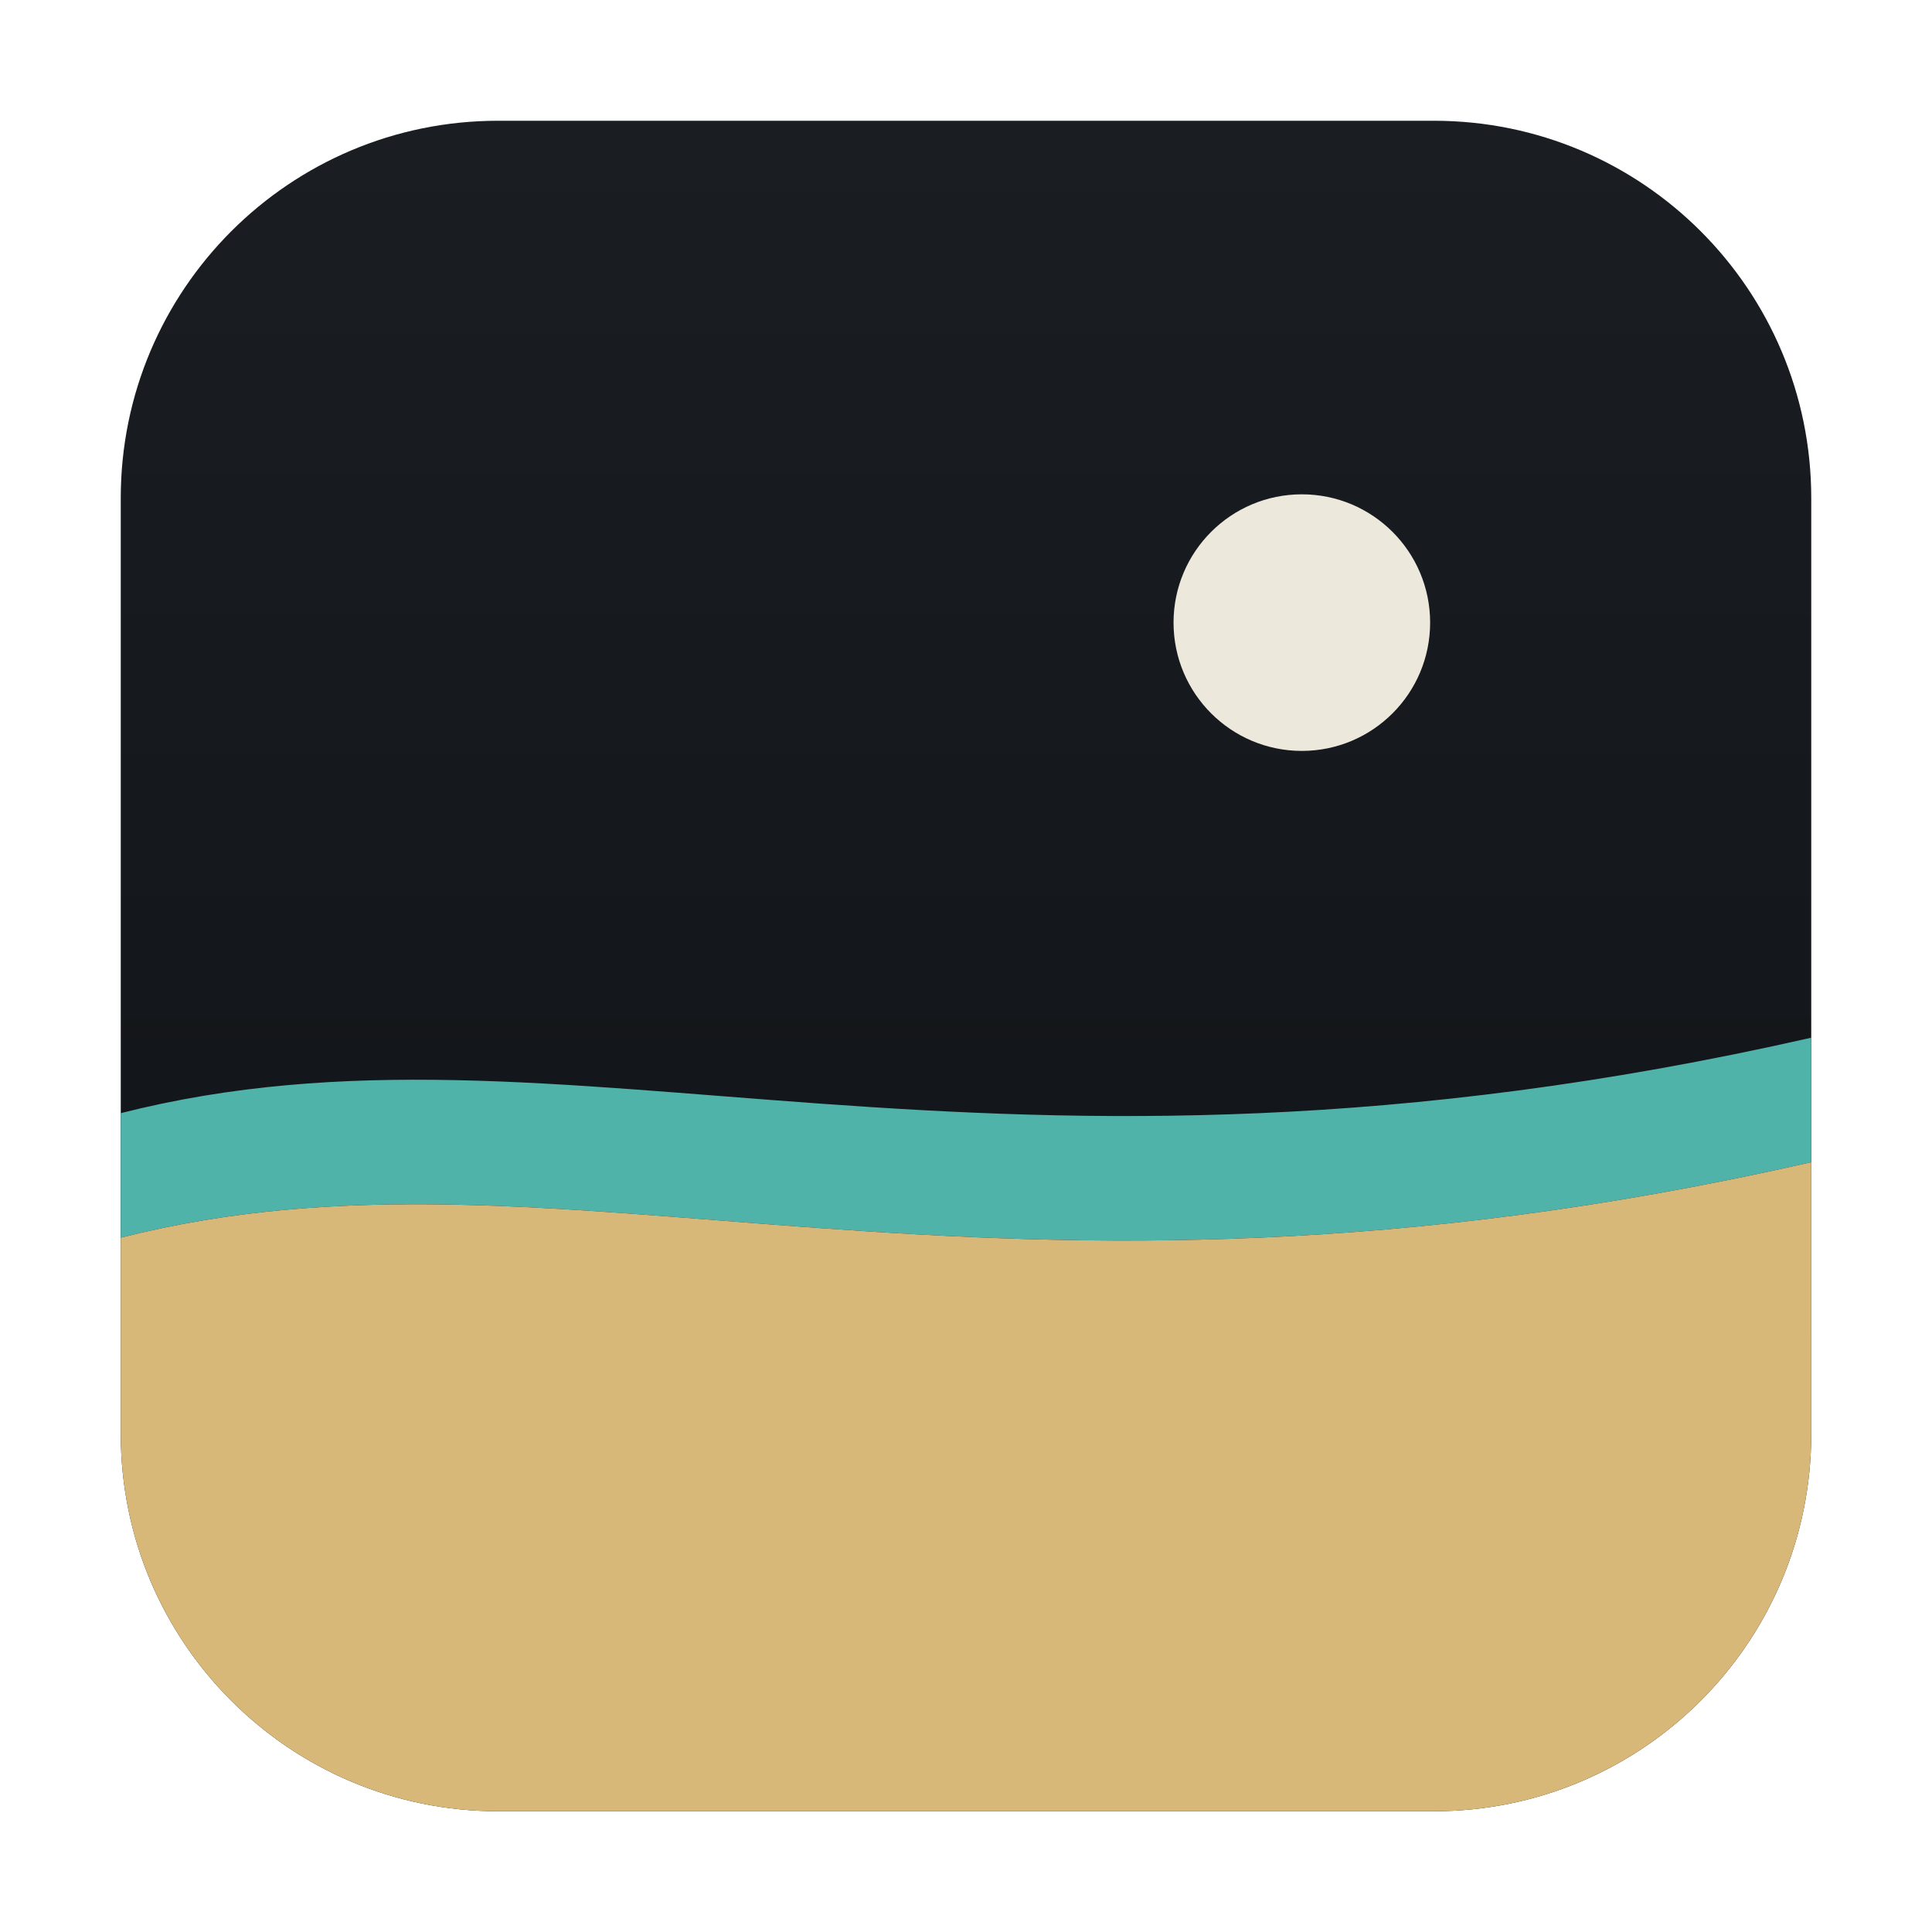
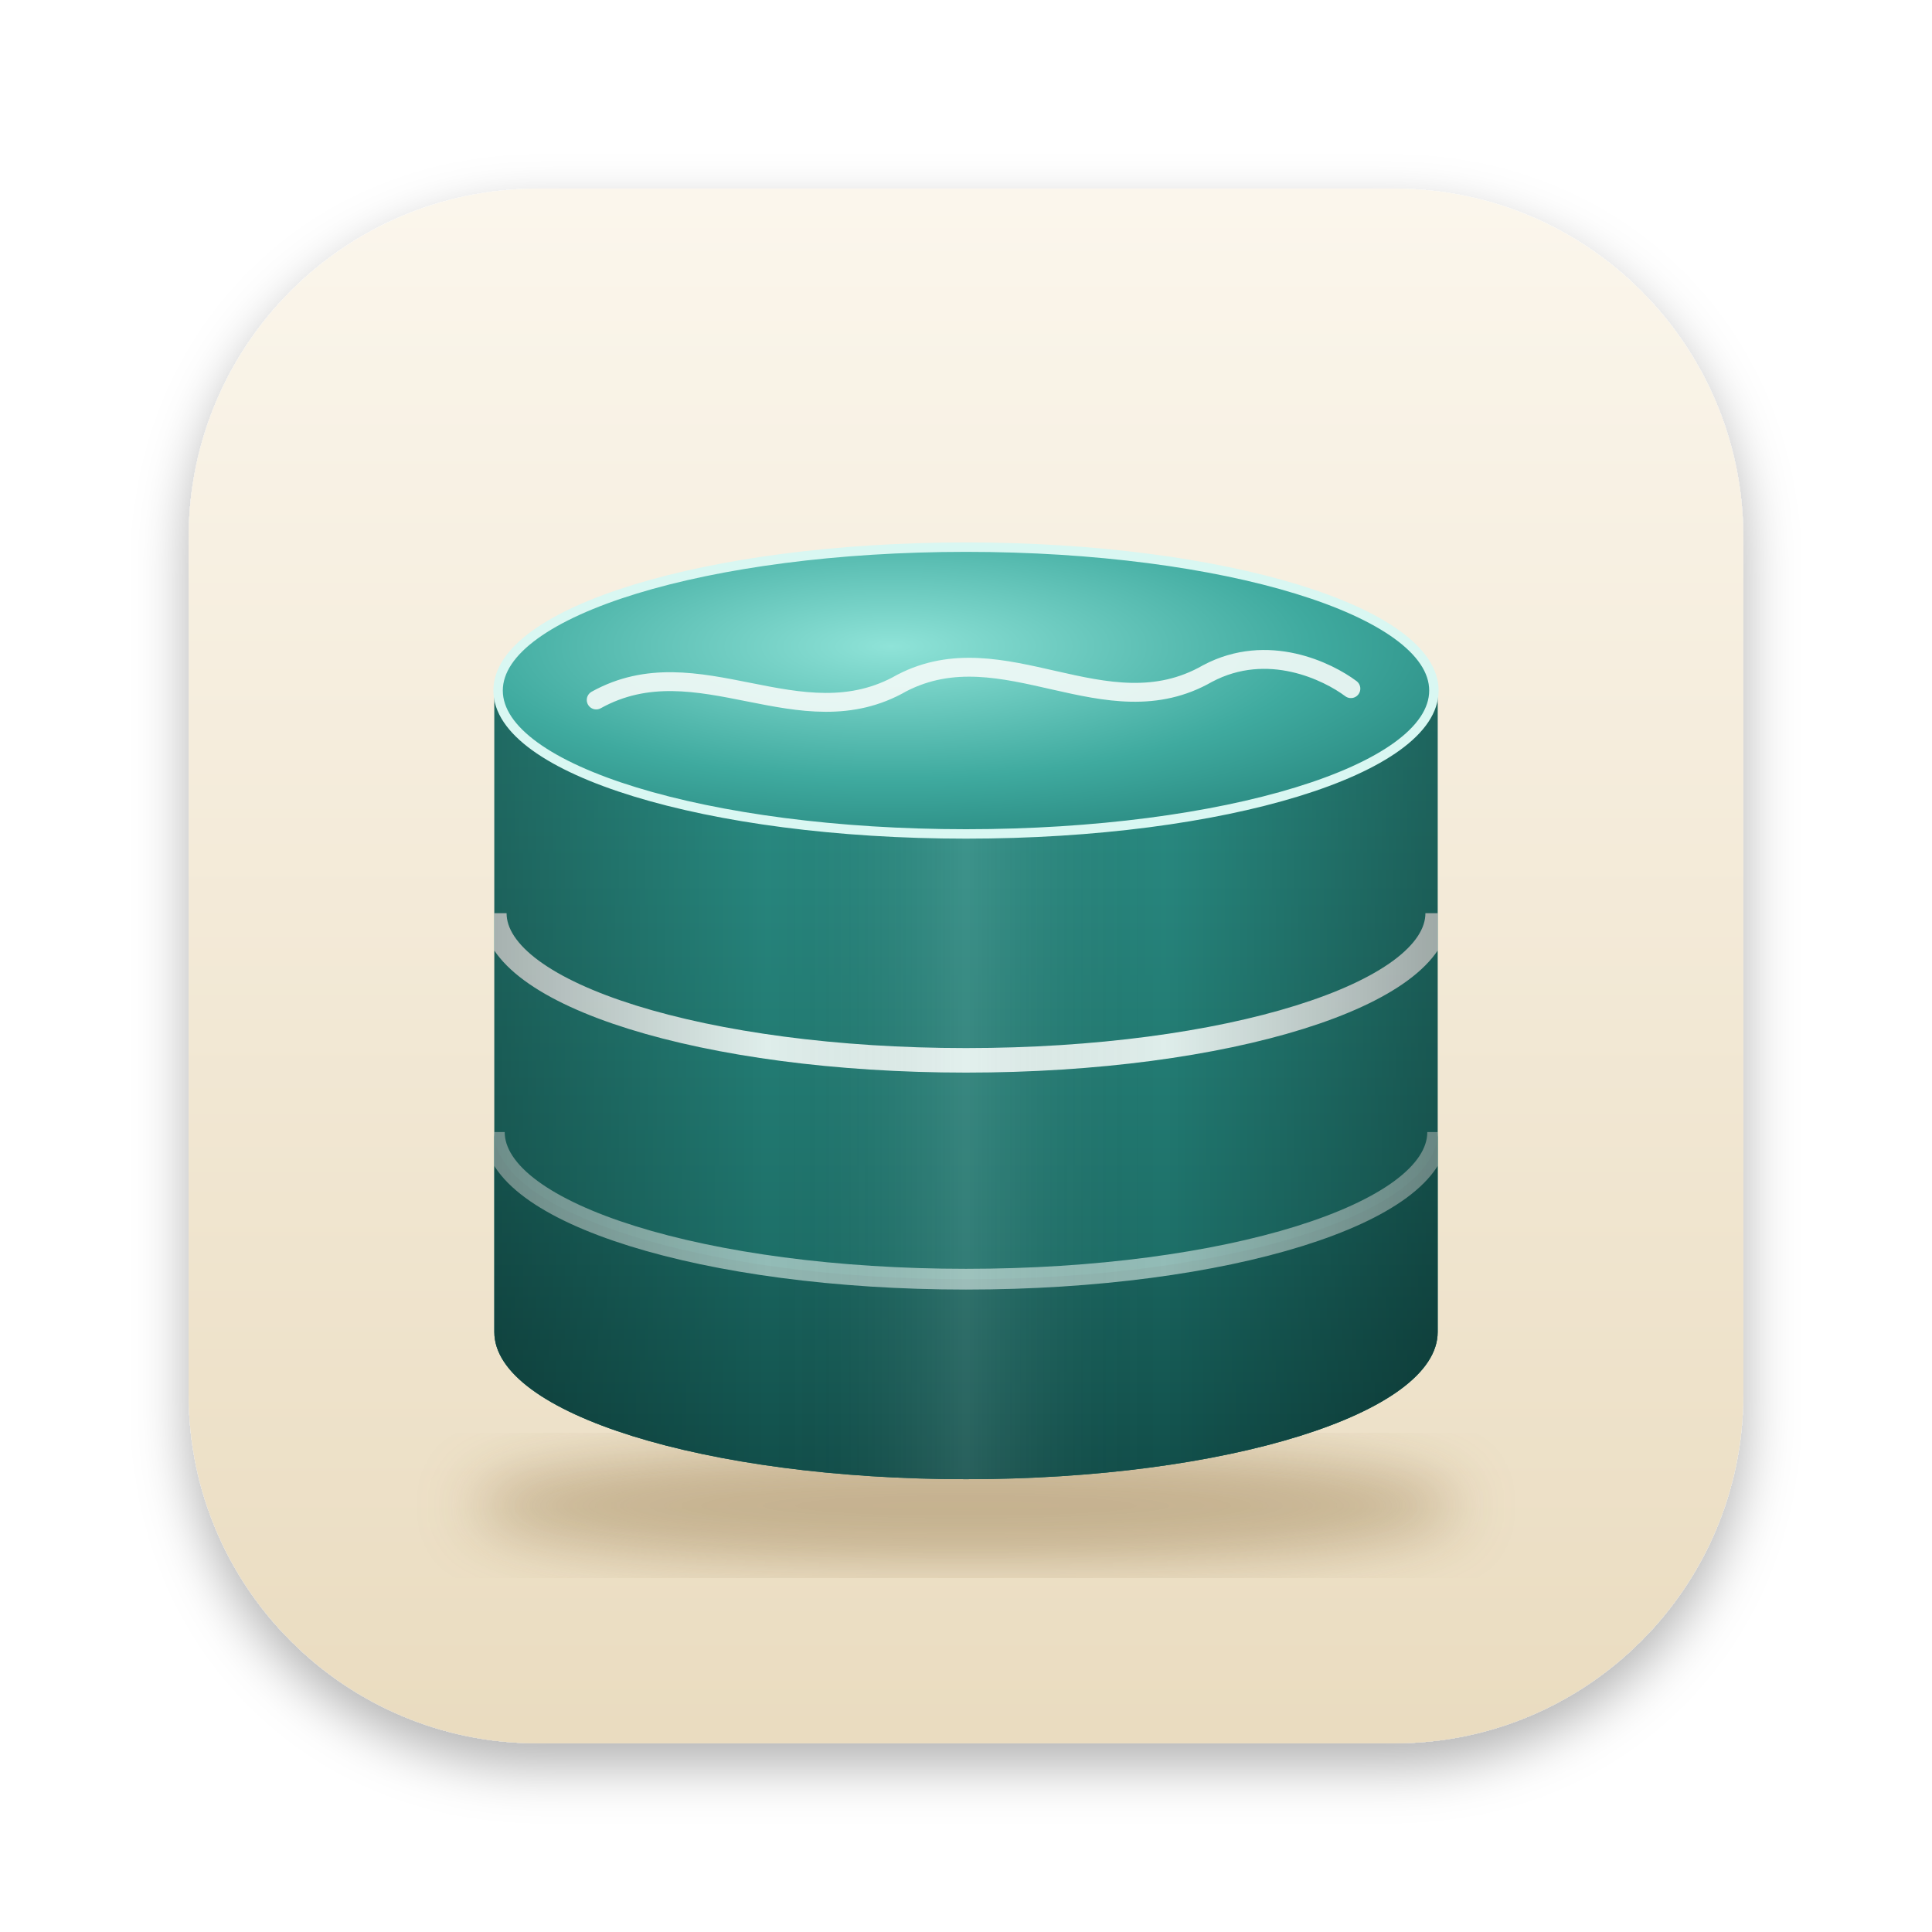
<svg xmlns="http://www.w3.org/2000/svg" viewBox="0 0 1024 1024">
  <defs>
-     <clipPath id="shape">
-       <rect x="64" y="64" width="896" height="896" rx="200" />
+     <filter id="drop" x="-20%" y="-20%" width="140%" height="140%">
+       <feGaussianBlur in="SourceAlpha" stdDeviation="14" />
+       <feOffset dy="12" />
+       <feComponentTransfer>
+         <feFuncA type="linear" slope="0.3" />
+       </feComponentTransfer>
+       <feMerge>
+         <feMergeNode />
+         <feMergeNode in="SourceGraphic" />
+       </feMerge>
+     </filter>
+     <clipPath id="sq">
+       <rect x="100" y="100" width="824" height="824" rx="185" />
    </clipPath>
-     <linearGradient id="night" x1="0" y1="0" x2="0" y2="1">
-       <stop offset="0" stop-color="#1A1E23" />
-       <stop offset="1" stop-color="#0E1013" />
+     <linearGradient id="bg" x1="0" y1="0" x2="0" y2="1">
+       <stop offset="0" stop-color="#FBF6EC" />
+       <stop offset="1" stop-color="#EADCC0" />
    </linearGradient>
+     <radialGradient id="water" cx="0.42" cy="0.35" r="0.75">
+       <stop offset="0" stop-color="#8FE3D8" />
+       <stop offset="0.6" stop-color="#3FAA9F" />
+       <stop offset="1" stop-color="#25827A" />
+     </radialGradient>
+     <linearGradient id="sea" x1="0" y1="0" x2="0" y2="1">
+       <stop offset="0" stop-color="#2C9187" />
+       <stop offset="1" stop-color="#17615B" />
+     </linearGradient>
+     <linearGradient id="deep" x1="0" y1="0" x2="0" y2="1">
+       <stop offset="0" stop-color="#1D6F68" />
+       <stop offset="1" stop-color="#0F4844" />
+     </linearGradient>
+     <linearGradient id="round" x1="0" y1="0" x2="1" y2="0">
+       <stop offset="0" stop-color="#000" stop-opacity="0.28" />
+       <stop offset="0.3" stop-color="#000" stop-opacity="0" />
+       <stop offset="0.5" stop-color="#fff" stop-opacity="0.10" />
+       <stop offset="0.7" stop-color="#000" stop-opacity="0" />
+       <stop offset="1" stop-color="#000" stop-opacity="0.32" />
+     </linearGradient>
+     <clipPath id="body">
+       <path d="M262 366 V706 A250 78 0 0 0 762 706 V366 Z" />
+     </clipPath>
+     <filter id="soft">
+       <feGaussianBlur stdDeviation="16" />
+     </filter>
  </defs>
-   <g clip-path="url(#shape)">
-     <rect x="64" y="64" width="896" height="896" fill="url(#night)" />
-     <circle cx="690" cy="330" r="68" fill="#EDE8DC" />
-     <path d="M64 590 C 300 530 520 650 960 550 L960 616 C 520 716 300 596 64 656 Z" fill="#4FB3A9" />
-     <path d="M64 656 C 300 596 520 716 960 616 L960 960 L64 960 Z" fill="#D8B878" />
+   <g filter="url(#drop)">
+     <rect x="100" y="100" width="824" height="824" rx="185" fill="url(#bg)" />
+   </g>
+   <g clip-path="url(#sq)">
+     <ellipse cx="512" cy="798" rx="262" ry="32" fill="#7A5A28" opacity="0.35" filter="url(#soft)" />
+     <g clip-path="url(#body)">
+       <rect x="250" y="356" width="524" height="440" fill="url(#sea)" />
+       <path d="M262 600 A250 78 0 0 0 762 600 V820 H262 Z" fill="url(#deep)" />
+       <path d="M262 484 A250 78 0 0 0 762 484" fill="none" stroke="#F4FBF8" stroke-opacity="0.9" stroke-width="13" />
+       <path d="M262 600 A250 78 0 0 0 762 600" fill="none" stroke="#F4FBF8" stroke-opacity="0.55" stroke-width="11" />
+       <rect x="250" y="356" width="524" height="440" fill="url(#round)" />
+     </g>
+     <ellipse cx="512" cy="366" rx="250" ry="78" fill="url(#water)" />
+     <ellipse cx="512" cy="366" rx="248" ry="76" fill="none" stroke="#D9F7F2" stroke-width="5" />
+     <path d="M316 371 C 370 341 424 393 478 362 C 532 334 586 388 640 357 C 672 340 704 356 716 365" fill="none" stroke="#F4FBF8" stroke-width="10" stroke-linecap="round" opacity="0.9" />
  </g>
</svg>
